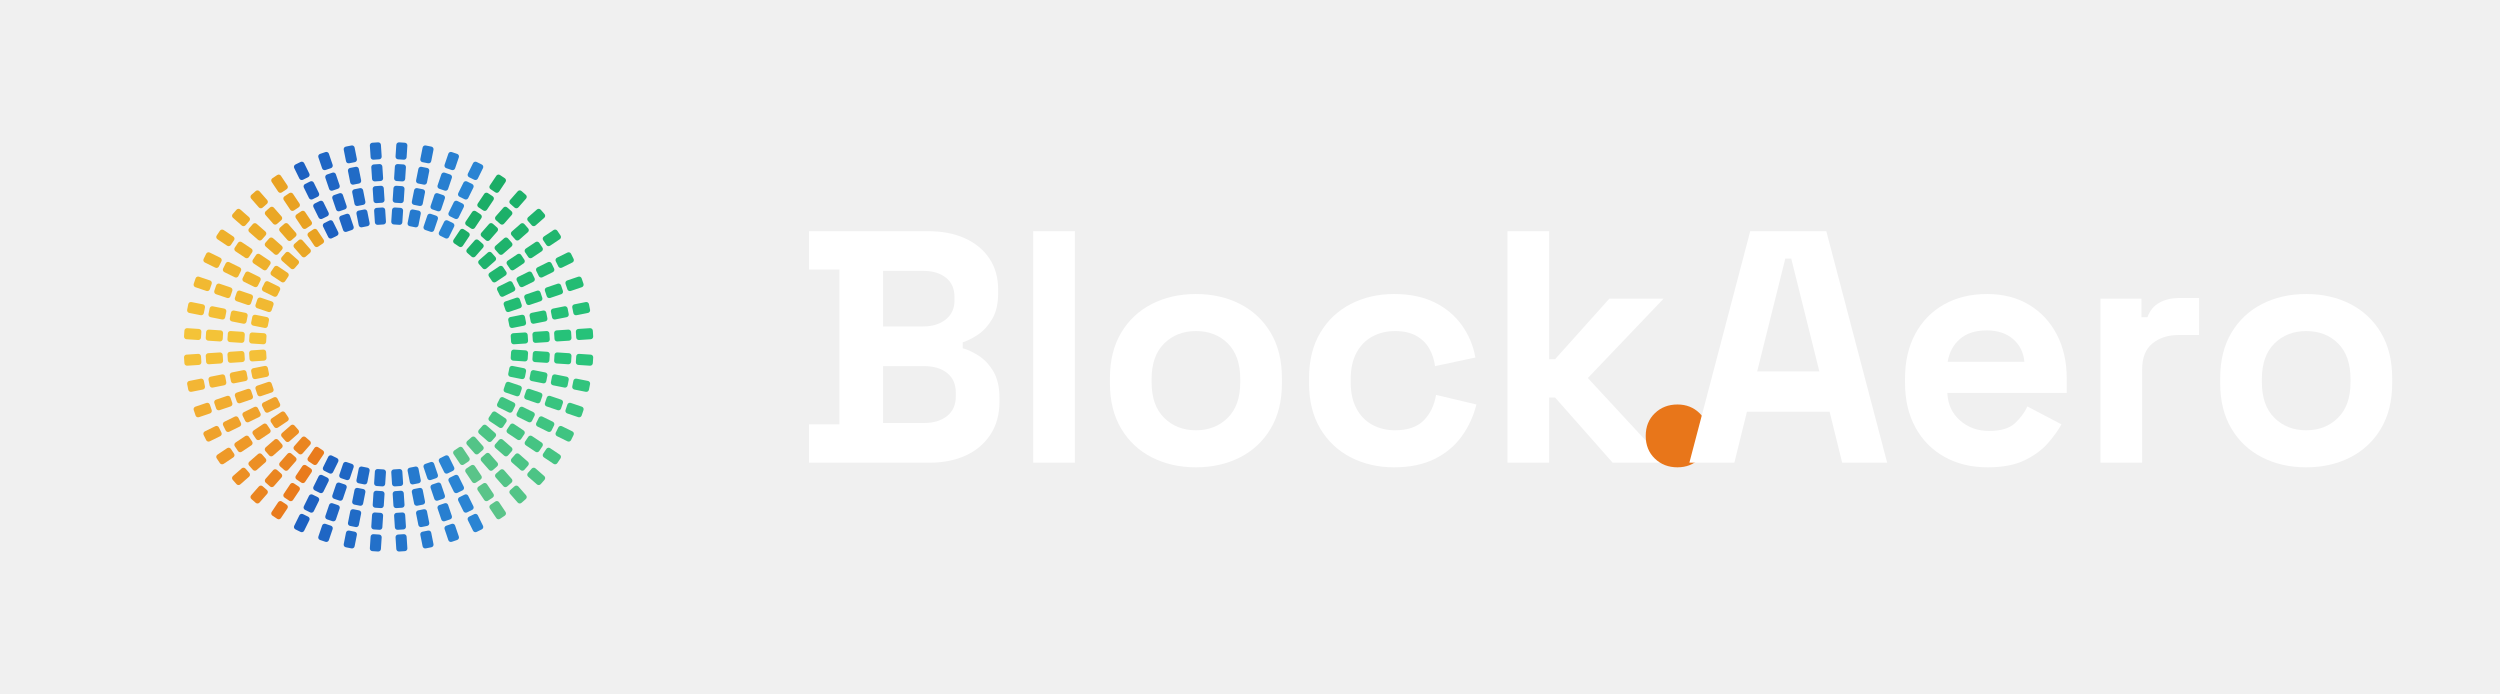
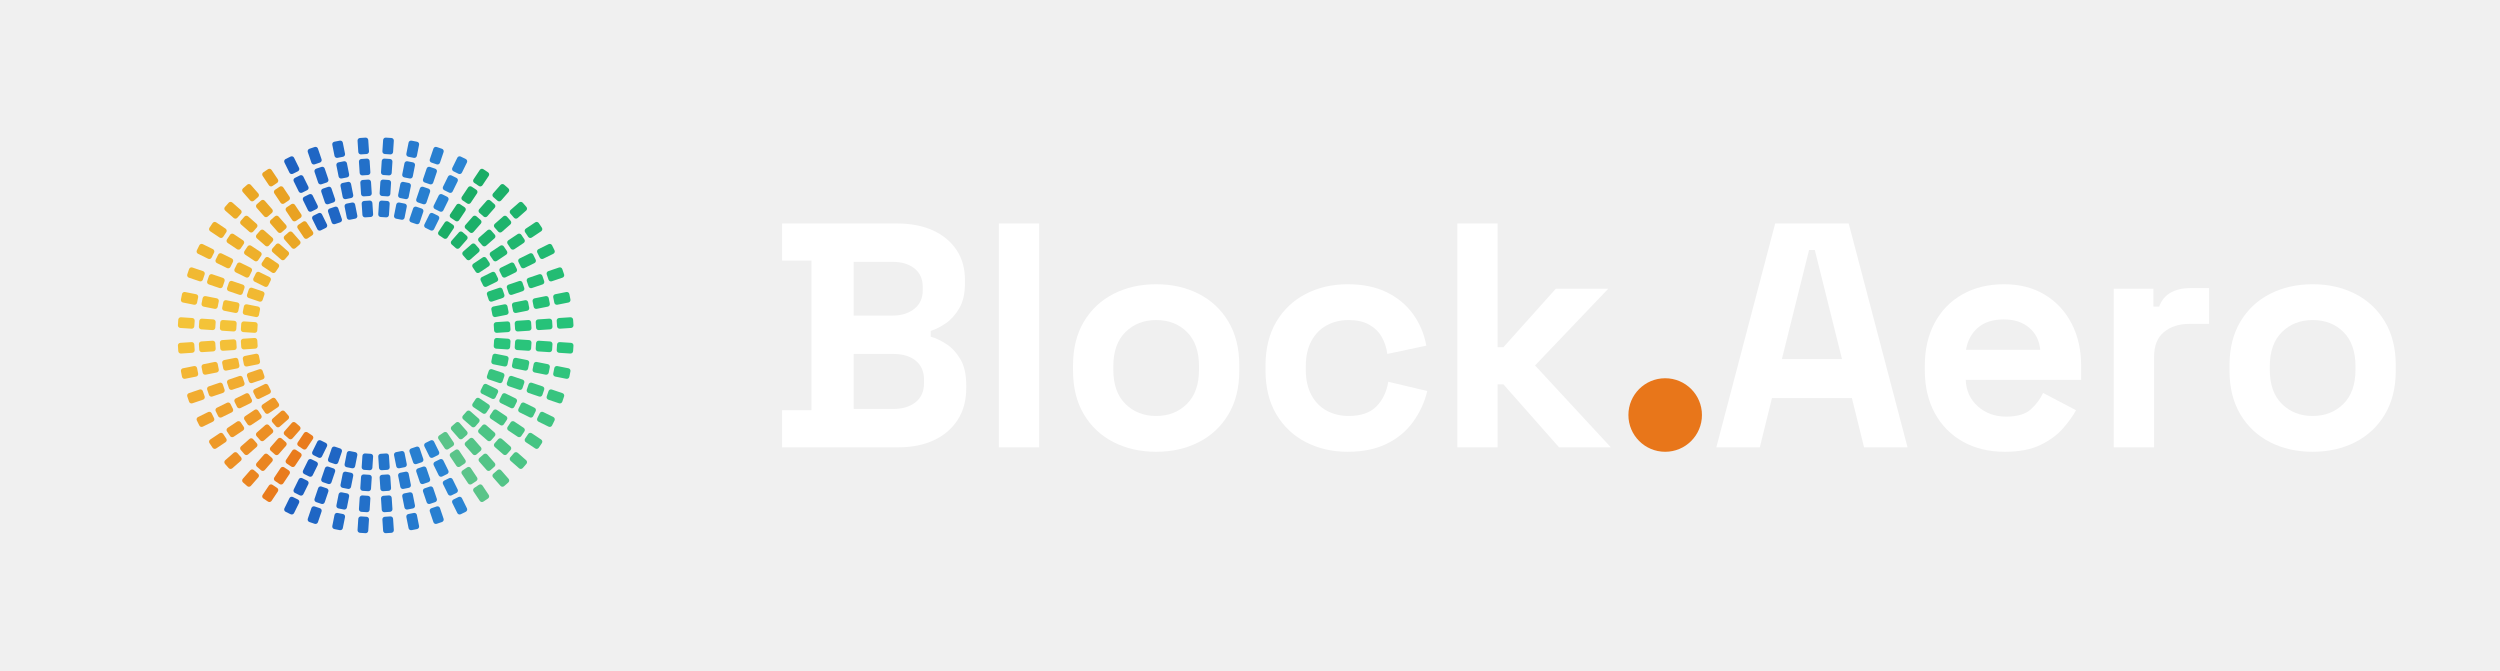
- <svg xmlns="http://www.w3.org/2000/svg" viewBox="0.0 -1399.0 7559.0 2098.0">
+ <svg xmlns="http://www.w3.org/2000/svg" viewBox="0.0 -1399.0 7819.0 2098.0">
  <g transform="translate(280.0,-1245.0) scale(4.475)">
    <rect x="-3.75" y="-5.75" width="7.50" height="11.50" rx="1.8" ry="1.8" fill="rgb(233,123,28)" transform="translate(150.80,273.63) rotate(213.75)" />
    <rect x="-3.75" y="-5.75" width="7.50" height="11.50" rx="1.8" ry="1.8" fill="rgb(234,133,32)" transform="translate(141.61,266.58) rotate(221.25)" />
    <rect x="-3.75" y="-5.75" width="7.50" height="11.50" rx="1.8" ry="1.8" fill="rgb(236,143,36)" transform="translate(133.42,258.39) rotate(228.75)" />
    <rect x="-3.75" y="-5.75" width="7.50" height="11.50" rx="1.8" ry="1.8" fill="rgb(238,153,40)" transform="translate(126.37,249.20) rotate(236.25)" />
    <rect x="-3.75" y="-5.75" width="7.50" height="11.50" rx="1.8" ry="1.8" fill="rgb(239,162,44)" transform="translate(120.58,239.16) rotate(243.75)" />
    <rect x="-3.75" y="-5.75" width="7.50" height="11.50" rx="1.8" ry="1.8" fill="rgb(241,172,48)" transform="translate(116.15,228.46) rotate(251.25)" />
    <rect x="-3.75" y="-5.75" width="7.50" height="11.50" rx="1.8" ry="1.8" fill="rgb(243,182,52)" transform="translate(113.15,217.28) rotate(258.75)" />
    <rect x="-3.75" y="-5.75" width="7.50" height="11.50" rx="1.8" ry="1.8" fill="rgb(244,192,56)" transform="translate(111.64,205.79) rotate(266.25)" />
    <rect x="-3.75" y="-5.75" width="7.50" height="11.50" rx="1.8" ry="1.8" fill="rgb(233,123,28)" transform="translate(142.64,285.85) rotate(213.75)" />
    <rect x="-3.75" y="-5.75" width="7.50" height="11.50" rx="1.8" ry="1.8" fill="rgb(234,133,32)" transform="translate(131.92,277.63) rotate(221.25)" />
    <rect x="-3.75" y="-5.75" width="7.50" height="11.50" rx="1.8" ry="1.8" fill="rgb(236,143,36)" transform="translate(122.37,268.08) rotate(228.75)" />
    <rect x="-3.75" y="-5.75" width="7.50" height="11.50" rx="1.8" ry="1.8" fill="rgb(238,153,40)" transform="translate(114.15,257.36) rotate(236.25)" />
    <rect x="-3.75" y="-5.75" width="7.50" height="11.50" rx="1.8" ry="1.8" fill="rgb(239,162,44)" transform="translate(107.40,245.67) rotate(243.75)" />
    <rect x="-3.75" y="-5.75" width="7.50" height="11.50" rx="1.8" ry="1.8" fill="rgb(241,172,48)" transform="translate(102.23,233.19) rotate(251.25)" />
    <rect x="-3.75" y="-5.75" width="7.50" height="11.50" rx="1.8" ry="1.8" fill="rgb(243,182,52)" transform="translate(98.73,220.14) rotate(258.75)" />
    <rect x="-3.75" y="-5.75" width="7.50" height="11.50" rx="1.8" ry="1.8" fill="rgb(244,192,56)" transform="translate(96.97,206.75) rotate(266.25)" />
    <rect x="-3.75" y="-5.75" width="7.50" height="11.50" rx="1.8" ry="1.8" fill="rgb(233,123,28)" transform="translate(134.47,298.07) rotate(213.75)" />
    <rect x="-3.75" y="-5.75" width="7.50" height="11.50" rx="1.8" ry="1.8" fill="rgb(234,133,32)" transform="translate(122.23,288.68) rotate(221.25)" />
    <rect x="-3.75" y="-5.75" width="7.50" height="11.50" rx="1.8" ry="1.8" fill="rgb(236,143,36)" transform="translate(111.32,277.77) rotate(228.75)" />
    <rect x="-3.75" y="-5.75" width="7.50" height="11.50" rx="1.8" ry="1.8" fill="rgb(238,153,40)" transform="translate(101.93,265.53) rotate(236.25)" />
    <rect x="-3.75" y="-5.75" width="7.50" height="11.50" rx="1.8" ry="1.8" fill="rgb(239,162,44)" transform="translate(94.21,252.17) rotate(243.75)" />
    <rect x="-3.75" y="-5.75" width="7.50" height="11.50" rx="1.8" ry="1.8" fill="rgb(241,172,48)" transform="translate(88.31,237.91) rotate(251.25)" />
    <rect x="-3.75" y="-5.75" width="7.50" height="11.50" rx="1.8" ry="1.8" fill="rgb(243,182,52)" transform="translate(84.32,223.01) rotate(258.75)" />
    <rect x="-3.75" y="-5.75" width="7.50" height="11.50" rx="1.8" ry="1.8" fill="rgb(244,192,56)" transform="translate(82.30,207.71) rotate(266.25)" />
    <rect x="-3.75" y="-5.75" width="7.50" height="11.50" rx="1.8" ry="1.8" fill="rgb(233,123,28)" transform="translate(126.30,310.29) rotate(213.75)" />
    <rect x="-3.75" y="-5.75" width="7.50" height="11.50" rx="1.8" ry="1.8" fill="rgb(234,133,32)" transform="translate(112.54,299.73) rotate(221.25)" />
    <rect x="-3.75" y="-5.75" width="7.50" height="11.50" rx="1.8" ry="1.8" fill="rgb(236,143,36)" transform="translate(100.27,287.46) rotate(228.75)" />
    <rect x="-3.75" y="-5.75" width="7.50" height="11.50" rx="1.8" ry="1.8" fill="rgb(238,153,40)" transform="translate(89.71,273.70) rotate(236.25)" />
    <rect x="-3.75" y="-5.75" width="7.50" height="11.50" rx="1.8" ry="1.8" fill="rgb(239,162,44)" transform="translate(81.03,258.67) rotate(243.75)" />
    <rect x="-3.75" y="-5.75" width="7.50" height="11.50" rx="1.8" ry="1.8" fill="rgb(241,172,48)" transform="translate(74.39,242.64) rotate(251.25)" />
    <rect x="-3.75" y="-5.75" width="7.50" height="11.50" rx="1.8" ry="1.8" fill="rgb(243,182,52)" transform="translate(69.90,225.88) rotate(258.75)" />
    <rect x="-3.75" y="-5.75" width="7.50" height="11.50" rx="1.8" ry="1.8" fill="rgb(244,192,56)" transform="translate(67.63,208.68) rotate(266.25)" />
    <rect x="-3.75" y="-5.75" width="7.50" height="11.50" rx="1.8" ry="1.8" fill="rgb(244,195,56)" transform="translate(111.64,194.21) rotate(273.75)" />
    <rect x="-3.75" y="-5.75" width="7.50" height="11.50" rx="1.8" ry="1.8" fill="rgb(243,190,53)" transform="translate(113.15,182.72) rotate(281.25)" />
    <rect x="-3.75" y="-5.75" width="7.50" height="11.50" rx="1.8" ry="1.8" fill="rgb(241,185,50)" transform="translate(116.15,171.54) rotate(288.75)" />
    <rect x="-3.75" y="-5.75" width="7.50" height="11.50" rx="1.8" ry="1.8" fill="rgb(239,181,47)" transform="translate(120.58,160.84) rotate(296.25)" />
    <rect x="-3.75" y="-5.75" width="7.50" height="11.50" rx="1.8" ry="1.8" fill="rgb(238,176,43)" transform="translate(126.37,150.80) rotate(303.75)" />
    <rect x="-3.75" y="-5.75" width="7.50" height="11.50" rx="1.8" ry="1.8" fill="rgb(236,172,40)" transform="translate(133.42,141.61) rotate(311.25)" />
    <rect x="-3.75" y="-5.75" width="7.50" height="11.50" rx="1.8" ry="1.8" fill="rgb(234,167,37)" transform="translate(141.61,133.42) rotate(318.75)" />
    <rect x="-3.75" y="-5.75" width="7.50" height="11.50" rx="1.8" ry="1.8" fill="rgb(233,162,34)" transform="translate(150.80,126.37) rotate(326.25)" />
    <rect x="-3.75" y="-5.75" width="7.50" height="11.50" rx="1.8" ry="1.8" fill="rgb(244,195,56)" transform="translate(96.97,193.25) rotate(273.75)" />
    <rect x="-3.75" y="-5.75" width="7.50" height="11.50" rx="1.8" ry="1.8" fill="rgb(243,190,53)" transform="translate(98.73,179.86) rotate(281.25)" />
    <rect x="-3.75" y="-5.75" width="7.50" height="11.50" rx="1.8" ry="1.8" fill="rgb(241,185,50)" transform="translate(102.23,166.81) rotate(288.75)" />
    <rect x="-3.75" y="-5.75" width="7.50" height="11.50" rx="1.8" ry="1.8" fill="rgb(239,181,47)" transform="translate(107.40,154.33) rotate(296.25)" />
    <rect x="-3.75" y="-5.75" width="7.50" height="11.50" rx="1.8" ry="1.8" fill="rgb(238,176,43)" transform="translate(114.15,142.64) rotate(303.75)" />
    <rect x="-3.75" y="-5.75" width="7.50" height="11.50" rx="1.8" ry="1.8" fill="rgb(236,172,40)" transform="translate(122.37,131.92) rotate(311.25)" />
    <rect x="-3.75" y="-5.75" width="7.50" height="11.50" rx="1.8" ry="1.8" fill="rgb(234,167,37)" transform="translate(131.92,122.37) rotate(318.75)" />
    <rect x="-3.75" y="-5.75" width="7.50" height="11.50" rx="1.8" ry="1.8" fill="rgb(233,162,34)" transform="translate(142.64,114.15) rotate(326.25)" />
    <rect x="-3.75" y="-5.75" width="7.50" height="11.50" rx="1.8" ry="1.8" fill="rgb(244,195,56)" transform="translate(82.30,192.29) rotate(273.75)" />
    <rect x="-3.75" y="-5.75" width="7.50" height="11.50" rx="1.8" ry="1.8" fill="rgb(243,190,53)" transform="translate(84.32,176.99) rotate(281.25)" />
    <rect x="-3.75" y="-5.75" width="7.50" height="11.50" rx="1.8" ry="1.8" fill="rgb(241,185,50)" transform="translate(88.31,162.09) rotate(288.75)" />
    <rect x="-3.75" y="-5.75" width="7.50" height="11.50" rx="1.8" ry="1.8" fill="rgb(239,181,47)" transform="translate(94.21,147.83) rotate(296.25)" />
    <rect x="-3.75" y="-5.75" width="7.50" height="11.50" rx="1.8" ry="1.8" fill="rgb(238,176,43)" transform="translate(101.93,134.47) rotate(303.75)" />
    <rect x="-3.75" y="-5.75" width="7.50" height="11.50" rx="1.8" ry="1.8" fill="rgb(236,172,40)" transform="translate(111.32,122.23) rotate(311.25)" />
    <rect x="-3.75" y="-5.75" width="7.50" height="11.50" rx="1.8" ry="1.8" fill="rgb(234,167,37)" transform="translate(122.23,111.32) rotate(318.75)" />
    <rect x="-3.75" y="-5.75" width="7.50" height="11.50" rx="1.8" ry="1.8" fill="rgb(233,162,34)" transform="translate(134.47,101.93) rotate(326.25)" />
    <rect x="-3.75" y="-5.75" width="7.50" height="11.50" rx="1.8" ry="1.8" fill="rgb(244,195,56)" transform="translate(67.63,191.32) rotate(273.75)" />
    <rect x="-3.75" y="-5.75" width="7.50" height="11.50" rx="1.8" ry="1.8" fill="rgb(243,190,53)" transform="translate(69.90,174.12) rotate(281.25)" />
    <rect x="-3.75" y="-5.75" width="7.50" height="11.50" rx="1.8" ry="1.8" fill="rgb(241,185,50)" transform="translate(74.39,157.36) rotate(288.75)" />
    <rect x="-3.75" y="-5.75" width="7.50" height="11.50" rx="1.8" ry="1.8" fill="rgb(239,181,47)" transform="translate(81.03,141.33) rotate(296.25)" />
    <rect x="-3.75" y="-5.75" width="7.50" height="11.50" rx="1.8" ry="1.8" fill="rgb(238,176,43)" transform="translate(89.71,126.30) rotate(303.75)" />
    <rect x="-3.75" y="-5.75" width="7.50" height="11.50" rx="1.8" ry="1.8" fill="rgb(236,172,40)" transform="translate(100.27,112.54) rotate(311.25)" />
    <rect x="-3.75" y="-5.75" width="7.50" height="11.50" rx="1.8" ry="1.8" fill="rgb(234,167,37)" transform="translate(112.54,100.27) rotate(318.75)" />
    <rect x="-3.75" y="-5.75" width="7.50" height="11.50" rx="1.8" ry="1.8" fill="rgb(233,162,34)" transform="translate(126.30,89.71) rotate(326.25)" />
    <rect x="-3.75" y="-5.75" width="7.50" height="11.50" rx="1.8" ry="1.8" fill="rgb(29,97,193)" transform="translate(160.84,120.58) rotate(333.75)" />
    <rect x="-3.75" y="-5.75" width="7.50" height="11.50" rx="1.8" ry="1.8" fill="rgb(31,102,196)" transform="translate(171.54,116.15) rotate(341.25)" />
    <rect x="-3.75" y="-5.75" width="7.50" height="11.50" rx="1.8" ry="1.8" fill="rgb(33,107,198)" transform="translate(182.72,113.15) rotate(348.75)" />
    <rect x="-3.75" y="-5.75" width="7.50" height="11.50" rx="1.8" ry="1.8" fill="rgb(35,112,201)" transform="translate(194.21,111.64) rotate(356.25)" />
    <rect x="-3.75" y="-5.75" width="7.50" height="11.50" rx="1.8" ry="1.8" fill="rgb(36,117,203)" transform="translate(205.79,111.64) rotate(363.75)" />
    <rect x="-3.75" y="-5.75" width="7.50" height="11.50" rx="1.8" ry="1.8" fill="rgb(38,122,206)" transform="translate(217.28,113.15) rotate(371.25)" />
    <rect x="-3.75" y="-5.75" width="7.50" height="11.50" rx="1.8" ry="1.8" fill="rgb(40,127,208)" transform="translate(228.46,116.15) rotate(378.75)" />
    <rect x="-3.75" y="-5.75" width="7.50" height="11.50" rx="1.8" ry="1.8" fill="rgb(42,132,211)" transform="translate(239.16,120.58) rotate(386.25)" />
    <rect x="-3.75" y="-5.75" width="7.50" height="11.50" rx="1.8" ry="1.8" fill="rgb(29,97,193)" transform="translate(154.33,107.40) rotate(333.75)" />
    <rect x="-3.75" y="-5.75" width="7.50" height="11.50" rx="1.8" ry="1.8" fill="rgb(31,102,196)" transform="translate(166.81,102.23) rotate(341.25)" />
    <rect x="-3.75" y="-5.75" width="7.50" height="11.50" rx="1.8" ry="1.8" fill="rgb(33,107,198)" transform="translate(179.86,98.73) rotate(348.75)" />
    <rect x="-3.75" y="-5.75" width="7.50" height="11.50" rx="1.8" ry="1.8" fill="rgb(35,112,201)" transform="translate(193.25,96.97) rotate(356.25)" />
    <rect x="-3.75" y="-5.75" width="7.50" height="11.50" rx="1.8" ry="1.8" fill="rgb(36,117,203)" transform="translate(206.75,96.97) rotate(363.75)" />
    <rect x="-3.75" y="-5.75" width="7.50" height="11.50" rx="1.8" ry="1.8" fill="rgb(38,122,206)" transform="translate(220.14,98.73) rotate(371.25)" />
    <rect x="-3.75" y="-5.75" width="7.50" height="11.50" rx="1.8" ry="1.8" fill="rgb(40,127,208)" transform="translate(233.19,102.23) rotate(378.75)" />
    <rect x="-3.75" y="-5.75" width="7.50" height="11.50" rx="1.8" ry="1.8" fill="rgb(42,132,211)" transform="translate(245.67,107.40) rotate(386.25)" />
    <rect x="-3.75" y="-5.75" width="7.50" height="11.50" rx="1.8" ry="1.8" fill="rgb(29,97,193)" transform="translate(147.83,94.21) rotate(333.75)" />
    <rect x="-3.75" y="-5.75" width="7.50" height="11.50" rx="1.8" ry="1.8" fill="rgb(31,102,196)" transform="translate(162.09,88.31) rotate(341.25)" />
    <rect x="-3.75" y="-5.75" width="7.50" height="11.50" rx="1.8" ry="1.8" fill="rgb(33,107,198)" transform="translate(176.99,84.32) rotate(348.75)" />
    <rect x="-3.75" y="-5.75" width="7.50" height="11.50" rx="1.8" ry="1.8" fill="rgb(35,112,201)" transform="translate(192.29,82.30) rotate(356.25)" />
    <rect x="-3.75" y="-5.75" width="7.50" height="11.50" rx="1.8" ry="1.8" fill="rgb(36,117,203)" transform="translate(207.71,82.30) rotate(363.75)" />
    <rect x="-3.75" y="-5.75" width="7.50" height="11.50" rx="1.8" ry="1.8" fill="rgb(38,122,206)" transform="translate(223.01,84.32) rotate(371.25)" />
    <rect x="-3.75" y="-5.75" width="7.50" height="11.50" rx="1.8" ry="1.8" fill="rgb(40,127,208)" transform="translate(237.91,88.31) rotate(378.75)" />
    <rect x="-3.75" y="-5.75" width="7.50" height="11.50" rx="1.8" ry="1.8" fill="rgb(42,132,211)" transform="translate(252.17,94.21) rotate(386.25)" />
    <rect x="-3.75" y="-5.75" width="7.50" height="11.50" rx="1.8" ry="1.8" fill="rgb(29,97,193)" transform="translate(141.33,81.03) rotate(333.75)" />
    <rect x="-3.75" y="-5.75" width="7.50" height="11.50" rx="1.8" ry="1.8" fill="rgb(31,102,196)" transform="translate(157.36,74.39) rotate(341.25)" />
    <rect x="-3.75" y="-5.75" width="7.50" height="11.50" rx="1.8" ry="1.8" fill="rgb(33,107,198)" transform="translate(174.12,69.90) rotate(348.75)" />
    <rect x="-3.75" y="-5.75" width="7.50" height="11.50" rx="1.8" ry="1.8" fill="rgb(35,112,201)" transform="translate(191.32,67.63) rotate(356.25)" />
    <rect x="-3.75" y="-5.75" width="7.50" height="11.50" rx="1.8" ry="1.8" fill="rgb(36,117,203)" transform="translate(208.68,67.63) rotate(363.75)" />
    <rect x="-3.75" y="-5.75" width="7.50" height="11.50" rx="1.8" ry="1.8" fill="rgb(38,122,206)" transform="translate(225.88,69.90) rotate(371.25)" />
    <rect x="-3.75" y="-5.75" width="7.50" height="11.50" rx="1.8" ry="1.8" fill="rgb(40,127,208)" transform="translate(242.64,74.39) rotate(378.75)" />
    <rect x="-3.75" y="-5.75" width="7.50" height="11.50" rx="1.8" ry="1.8" fill="rgb(42,132,211)" transform="translate(258.67,81.03) rotate(386.25)" />
    <rect x="-3.75" y="-5.75" width="7.50" height="11.50" rx="1.8" ry="1.8" fill="rgb(27,173,102)" transform="translate(249.20,126.37) rotate(33.75)" />
    <rect x="-3.75" y="-5.75" width="7.50" height="11.50" rx="1.8" ry="1.8" fill="rgb(28,176,105)" transform="translate(258.39,133.42) rotate(41.25)" />
    <rect x="-3.75" y="-5.75" width="7.50" height="11.50" rx="1.8" ry="1.8" fill="rgb(30,179,108)" transform="translate(266.58,141.61) rotate(48.75)" />
    <rect x="-3.75" y="-5.75" width="7.50" height="11.50" rx="1.8" ry="1.8" fill="rgb(32,182,110)" transform="translate(273.63,150.80) rotate(56.25)" />
    <rect x="-3.75" y="-5.75" width="7.50" height="11.50" rx="1.8" ry="1.8" fill="rgb(33,185,113)" transform="translate(279.42,160.84) rotate(63.75)" />
    <rect x="-3.75" y="-5.75" width="7.50" height="11.50" rx="1.8" ry="1.8" fill="rgb(35,188,115)" transform="translate(283.85,171.54) rotate(71.25)" />
    <rect x="-3.75" y="-5.75" width="7.50" height="11.50" rx="1.8" ry="1.8" fill="rgb(37,191,118)" transform="translate(286.85,182.72) rotate(78.75)" />
    <rect x="-3.75" y="-5.75" width="7.50" height="11.50" rx="1.8" ry="1.8" fill="rgb(38,194,121)" transform="translate(288.36,194.21) rotate(86.25)" />
    <rect x="-3.75" y="-5.75" width="7.50" height="11.50" rx="1.8" ry="1.8" fill="rgb(27,173,102)" transform="translate(257.36,114.15) rotate(33.75)" />
    <rect x="-3.75" y="-5.75" width="7.50" height="11.50" rx="1.8" ry="1.8" fill="rgb(28,176,105)" transform="translate(268.08,122.37) rotate(41.25)" />
    <rect x="-3.75" y="-5.75" width="7.50" height="11.50" rx="1.8" ry="1.8" fill="rgb(30,179,108)" transform="translate(277.63,131.92) rotate(48.75)" />
    <rect x="-3.75" y="-5.75" width="7.50" height="11.50" rx="1.8" ry="1.8" fill="rgb(32,182,110)" transform="translate(285.85,142.64) rotate(56.25)" />
    <rect x="-3.75" y="-5.75" width="7.50" height="11.50" rx="1.8" ry="1.8" fill="rgb(33,185,113)" transform="translate(292.60,154.33) rotate(63.75)" />
    <rect x="-3.75" y="-5.75" width="7.50" height="11.50" rx="1.8" ry="1.8" fill="rgb(35,188,115)" transform="translate(297.77,166.81) rotate(71.25)" />
    <rect x="-3.75" y="-5.75" width="7.50" height="11.50" rx="1.8" ry="1.8" fill="rgb(37,191,118)" transform="translate(301.27,179.86) rotate(78.75)" />
    <rect x="-3.75" y="-5.75" width="7.50" height="11.50" rx="1.8" ry="1.8" fill="rgb(38,194,121)" transform="translate(303.03,193.25) rotate(86.25)" />
    <rect x="-3.75" y="-5.75" width="7.50" height="11.50" rx="1.8" ry="1.8" fill="rgb(27,173,102)" transform="translate(265.53,101.93) rotate(33.75)" />
    <rect x="-3.75" y="-5.75" width="7.50" height="11.50" rx="1.8" ry="1.8" fill="rgb(28,176,105)" transform="translate(277.77,111.32) rotate(41.25)" />
    <rect x="-3.75" y="-5.75" width="7.50" height="11.50" rx="1.8" ry="1.8" fill="rgb(30,179,108)" transform="translate(288.68,122.23) rotate(48.75)" />
    <rect x="-3.75" y="-5.75" width="7.50" height="11.50" rx="1.8" ry="1.8" fill="rgb(32,182,110)" transform="translate(298.07,134.47) rotate(56.25)" />
    <rect x="-3.75" y="-5.75" width="7.50" height="11.50" rx="1.8" ry="1.8" fill="rgb(33,185,113)" transform="translate(305.79,147.83) rotate(63.75)" />
    <rect x="-3.75" y="-5.75" width="7.50" height="11.50" rx="1.8" ry="1.8" fill="rgb(35,188,115)" transform="translate(311.69,162.09) rotate(71.25)" />
    <rect x="-3.75" y="-5.75" width="7.50" height="11.50" rx="1.8" ry="1.8" fill="rgb(37,191,118)" transform="translate(315.68,176.99) rotate(78.75)" />
    <rect x="-3.75" y="-5.75" width="7.50" height="11.50" rx="1.8" ry="1.8" fill="rgb(38,194,121)" transform="translate(317.70,192.29) rotate(86.25)" />
    <rect x="-3.75" y="-5.75" width="7.50" height="11.50" rx="1.8" ry="1.8" fill="rgb(27,173,102)" transform="translate(273.70,89.71) rotate(33.75)" />
    <rect x="-3.75" y="-5.75" width="7.50" height="11.50" rx="1.8" ry="1.8" fill="rgb(28,176,105)" transform="translate(287.46,100.27) rotate(41.25)" />
    <rect x="-3.75" y="-5.75" width="7.50" height="11.50" rx="1.8" ry="1.8" fill="rgb(30,179,108)" transform="translate(299.73,112.54) rotate(48.75)" />
    <rect x="-3.75" y="-5.75" width="7.50" height="11.50" rx="1.8" ry="1.8" fill="rgb(32,182,110)" transform="translate(310.29,126.30) rotate(56.25)" />
    <rect x="-3.75" y="-5.75" width="7.50" height="11.50" rx="1.8" ry="1.8" fill="rgb(33,185,113)" transform="translate(318.97,141.33) rotate(63.75)" />
    <rect x="-3.75" y="-5.75" width="7.50" height="11.50" rx="1.8" ry="1.8" fill="rgb(35,188,115)" transform="translate(325.61,157.36) rotate(71.25)" />
    <rect x="-3.75" y="-5.75" width="7.50" height="11.50" rx="1.8" ry="1.8" fill="rgb(37,191,118)" transform="translate(330.10,174.12) rotate(78.75)" />
    <rect x="-3.75" y="-5.75" width="7.50" height="11.50" rx="1.8" ry="1.8" fill="rgb(38,194,121)" transform="translate(332.37,191.32) rotate(86.25)" />
    <rect x="-3.75" y="-5.75" width="7.50" height="11.50" rx="1.8" ry="1.8" fill="rgb(42,196,123)" transform="translate(288.36,205.79) rotate(93.75)" />
    <rect x="-3.75" y="-5.75" width="7.50" height="11.50" rx="1.8" ry="1.8" fill="rgb(49,196,125)" transform="translate(286.85,217.28) rotate(101.25)" />
    <rect x="-3.75" y="-5.75" width="7.50" height="11.50" rx="1.8" ry="1.8" fill="rgb(56,196,127)" transform="translate(283.85,228.46) rotate(108.75)" />
    <rect x="-3.75" y="-5.75" width="7.50" height="11.50" rx="1.8" ry="1.8" fill="rgb(63,196,129)" transform="translate(279.42,239.16) rotate(116.25)" />
    <rect x="-3.75" y="-5.75" width="7.50" height="11.50" rx="1.8" ry="1.8" fill="rgb(69,196,131)" transform="translate(273.63,249.20) rotate(123.75)" />
    <rect x="-3.75" y="-5.75" width="7.50" height="11.50" rx="1.8" ry="1.8" fill="rgb(76,196,133)" transform="translate(266.58,258.39) rotate(131.25)" />
    <rect x="-3.75" y="-5.75" width="7.50" height="11.50" rx="1.8" ry="1.8" fill="rgb(83,196,135)" transform="translate(258.39,266.58) rotate(138.75)" />
    <rect x="-3.75" y="-5.75" width="7.50" height="11.50" rx="1.8" ry="1.8" fill="rgb(90,196,137)" transform="translate(249.20,273.63) rotate(146.25)" />
    <rect x="-3.75" y="-5.75" width="7.50" height="11.50" rx="1.8" ry="1.8" fill="rgb(42,196,123)" transform="translate(303.03,206.75) rotate(93.75)" />
    <rect x="-3.75" y="-5.75" width="7.50" height="11.50" rx="1.8" ry="1.8" fill="rgb(49,196,125)" transform="translate(301.27,220.14) rotate(101.25)" />
    <rect x="-3.75" y="-5.75" width="7.50" height="11.50" rx="1.8" ry="1.8" fill="rgb(56,196,127)" transform="translate(297.77,233.19) rotate(108.75)" />
    <rect x="-3.75" y="-5.75" width="7.50" height="11.50" rx="1.8" ry="1.8" fill="rgb(63,196,129)" transform="translate(292.60,245.67) rotate(116.25)" />
    <rect x="-3.75" y="-5.75" width="7.50" height="11.50" rx="1.8" ry="1.8" fill="rgb(69,196,131)" transform="translate(285.85,257.36) rotate(123.75)" />
    <rect x="-3.75" y="-5.75" width="7.50" height="11.50" rx="1.8" ry="1.8" fill="rgb(76,196,133)" transform="translate(277.63,268.08) rotate(131.25)" />
    <rect x="-3.75" y="-5.75" width="7.50" height="11.50" rx="1.8" ry="1.8" fill="rgb(83,196,135)" transform="translate(268.08,277.63) rotate(138.75)" />
    <rect x="-3.75" y="-5.75" width="7.50" height="11.50" rx="1.8" ry="1.8" fill="rgb(90,196,137)" transform="translate(257.36,285.85) rotate(146.25)" />
    <rect x="-3.75" y="-5.75" width="7.50" height="11.50" rx="1.8" ry="1.8" fill="rgb(42,196,123)" transform="translate(317.70,207.71) rotate(93.75)" />
    <rect x="-3.75" y="-5.75" width="7.50" height="11.50" rx="1.8" ry="1.8" fill="rgb(49,196,125)" transform="translate(315.68,223.01) rotate(101.25)" />
    <rect x="-3.75" y="-5.75" width="7.50" height="11.50" rx="1.8" ry="1.8" fill="rgb(56,196,127)" transform="translate(311.69,237.91) rotate(108.75)" />
    <rect x="-3.75" y="-5.75" width="7.50" height="11.50" rx="1.8" ry="1.8" fill="rgb(63,196,129)" transform="translate(305.79,252.17) rotate(116.25)" />
    <rect x="-3.75" y="-5.75" width="7.50" height="11.50" rx="1.8" ry="1.8" fill="rgb(69,196,131)" transform="translate(298.07,265.53) rotate(123.75)" />
    <rect x="-3.75" y="-5.75" width="7.50" height="11.50" rx="1.8" ry="1.8" fill="rgb(76,196,133)" transform="translate(288.68,277.77) rotate(131.25)" />
    <rect x="-3.75" y="-5.75" width="7.50" height="11.50" rx="1.8" ry="1.8" fill="rgb(83,196,135)" transform="translate(277.77,288.68) rotate(138.75)" />
    <rect x="-3.75" y="-5.75" width="7.50" height="11.50" rx="1.8" ry="1.8" fill="rgb(90,196,137)" transform="translate(265.53,298.07) rotate(146.25)" />
    <rect x="-3.75" y="-5.75" width="7.50" height="11.50" rx="1.8" ry="1.8" fill="rgb(42,196,123)" transform="translate(332.37,208.68) rotate(93.75)" />
    <rect x="-3.75" y="-5.75" width="7.50" height="11.50" rx="1.8" ry="1.8" fill="rgb(49,196,125)" transform="translate(330.10,225.88) rotate(101.25)" />
    <rect x="-3.75" y="-5.75" width="7.50" height="11.50" rx="1.8" ry="1.8" fill="rgb(56,196,127)" transform="translate(325.61,242.64) rotate(108.75)" />
    <rect x="-3.75" y="-5.75" width="7.50" height="11.50" rx="1.8" ry="1.8" fill="rgb(63,196,129)" transform="translate(318.97,258.67) rotate(116.25)" />
    <rect x="-3.75" y="-5.75" width="7.50" height="11.50" rx="1.8" ry="1.8" fill="rgb(69,196,131)" transform="translate(310.29,273.70) rotate(123.75)" />
    <rect x="-3.75" y="-5.75" width="7.50" height="11.50" rx="1.8" ry="1.8" fill="rgb(76,196,133)" transform="translate(299.73,287.46) rotate(131.25)" />
    <rect x="-3.75" y="-5.75" width="7.50" height="11.50" rx="1.8" ry="1.8" fill="rgb(83,196,135)" transform="translate(287.46,299.73) rotate(138.75)" />
    <rect x="-3.75" y="-5.75" width="7.50" height="11.50" rx="1.8" ry="1.8" fill="rgb(90,196,137)" transform="translate(273.70,310.29) rotate(146.25)" />
    <rect x="-3.75" y="-5.75" width="7.50" height="11.50" rx="1.8" ry="1.8" fill="rgb(42,132,211)" transform="translate(239.16,279.42) rotate(153.75)" />
    <rect x="-3.75" y="-5.75" width="7.50" height="11.50" rx="1.8" ry="1.8" fill="rgb(40,127,208)" transform="translate(228.46,283.85) rotate(161.25)" />
    <rect x="-3.75" y="-5.75" width="7.50" height="11.50" rx="1.8" ry="1.8" fill="rgb(38,122,206)" transform="translate(217.28,286.85) rotate(168.75)" />
    <rect x="-3.75" y="-5.75" width="7.50" height="11.50" rx="1.8" ry="1.8" fill="rgb(36,117,203)" transform="translate(205.79,288.36) rotate(176.25)" />
    <rect x="-3.75" y="-5.75" width="7.50" height="11.50" rx="1.8" ry="1.8" fill="rgb(35,112,201)" transform="translate(194.21,288.36) rotate(183.75)" />
    <rect x="-3.75" y="-5.75" width="7.50" height="11.50" rx="1.8" ry="1.8" fill="rgb(33,107,198)" transform="translate(182.72,286.85) rotate(191.25)" />
    <rect x="-3.75" y="-5.75" width="7.50" height="11.50" rx="1.8" ry="1.8" fill="rgb(31,102,196)" transform="translate(171.54,283.85) rotate(198.75)" />
    <rect x="-3.75" y="-5.75" width="7.50" height="11.50" rx="1.8" ry="1.8" fill="rgb(29,97,193)" transform="translate(160.84,279.42) rotate(206.25)" />
    <rect x="-3.75" y="-5.75" width="7.50" height="11.50" rx="1.8" ry="1.8" fill="rgb(42,132,211)" transform="translate(245.67,292.60) rotate(153.75)" />
    <rect x="-3.75" y="-5.75" width="7.50" height="11.50" rx="1.8" ry="1.8" fill="rgb(40,127,208)" transform="translate(233.19,297.77) rotate(161.25)" />
    <rect x="-3.75" y="-5.75" width="7.50" height="11.50" rx="1.8" ry="1.8" fill="rgb(38,122,206)" transform="translate(220.14,301.27) rotate(168.75)" />
    <rect x="-3.75" y="-5.75" width="7.50" height="11.50" rx="1.8" ry="1.8" fill="rgb(36,117,203)" transform="translate(206.75,303.03) rotate(176.25)" />
    <rect x="-3.75" y="-5.75" width="7.50" height="11.50" rx="1.8" ry="1.8" fill="rgb(35,112,201)" transform="translate(193.25,303.03) rotate(183.75)" />
    <rect x="-3.75" y="-5.75" width="7.50" height="11.50" rx="1.8" ry="1.8" fill="rgb(33,107,198)" transform="translate(179.86,301.27) rotate(191.25)" />
    <rect x="-3.75" y="-5.75" width="7.50" height="11.50" rx="1.8" ry="1.8" fill="rgb(31,102,196)" transform="translate(166.81,297.77) rotate(198.75)" />
    <rect x="-3.75" y="-5.75" width="7.50" height="11.50" rx="1.8" ry="1.8" fill="rgb(29,97,193)" transform="translate(154.33,292.60) rotate(206.25)" />
    <rect x="-3.75" y="-5.75" width="7.50" height="11.50" rx="1.8" ry="1.8" fill="rgb(42,132,211)" transform="translate(252.17,305.79) rotate(153.75)" />
    <rect x="-3.75" y="-5.75" width="7.50" height="11.50" rx="1.8" ry="1.8" fill="rgb(40,127,208)" transform="translate(237.91,311.69) rotate(161.25)" />
    <rect x="-3.75" y="-5.75" width="7.50" height="11.50" rx="1.8" ry="1.8" fill="rgb(38,122,206)" transform="translate(223.01,315.68) rotate(168.75)" />
    <rect x="-3.75" y="-5.75" width="7.50" height="11.50" rx="1.8" ry="1.8" fill="rgb(36,117,203)" transform="translate(207.71,317.70) rotate(176.25)" />
    <rect x="-3.75" y="-5.75" width="7.50" height="11.50" rx="1.8" ry="1.8" fill="rgb(35,112,201)" transform="translate(192.29,317.70) rotate(183.75)" />
    <rect x="-3.75" y="-5.75" width="7.50" height="11.50" rx="1.8" ry="1.8" fill="rgb(33,107,198)" transform="translate(176.99,315.68) rotate(191.25)" />
    <rect x="-3.75" y="-5.75" width="7.50" height="11.50" rx="1.8" ry="1.8" fill="rgb(31,102,196)" transform="translate(162.09,311.69) rotate(198.75)" />
    <rect x="-3.75" y="-5.75" width="7.50" height="11.50" rx="1.8" ry="1.8" fill="rgb(29,97,193)" transform="translate(147.83,305.79) rotate(206.25)" />
    <rect x="-3.75" y="-5.75" width="7.50" height="11.50" rx="1.8" ry="1.8" fill="rgb(42,132,211)" transform="translate(258.67,318.97) rotate(153.75)" />
    <rect x="-3.75" y="-5.75" width="7.50" height="11.50" rx="1.8" ry="1.8" fill="rgb(40,127,208)" transform="translate(242.64,325.61) rotate(161.25)" />
    <rect x="-3.75" y="-5.75" width="7.50" height="11.50" rx="1.8" ry="1.8" fill="rgb(38,122,206)" transform="translate(225.88,330.10) rotate(168.75)" />
    <rect x="-3.75" y="-5.75" width="7.50" height="11.50" rx="1.8" ry="1.8" fill="rgb(36,117,203)" transform="translate(208.68,332.37) rotate(176.25)" />
    <rect x="-3.75" y="-5.75" width="7.50" height="11.50" rx="1.8" ry="1.8" fill="rgb(35,112,201)" transform="translate(191.32,332.37) rotate(183.75)" />
    <rect x="-3.75" y="-5.75" width="7.50" height="11.50" rx="1.8" ry="1.8" fill="rgb(33,107,198)" transform="translate(174.12,330.10) rotate(191.25)" />
    <rect x="-3.75" y="-5.75" width="7.50" height="11.50" rx="1.8" ry="1.8" fill="rgb(31,102,196)" transform="translate(157.36,325.61) rotate(198.75)" />
    <rect x="-3.75" y="-5.75" width="7.50" height="11.50" rx="1.8" ry="1.8" fill="rgb(29,97,193)" transform="translate(141.33,318.97) rotate(206.25)" />
  </g>
  <g transform="translate(2400.0,0)">
    <path transform="translate(0.0,0) scale(1,-1)" fill="#FFFFFF" d="M46 0V116H138V584H46V700H406Q470 700 517.5 678.5Q565 657 591.5 617.5Q618 578 618 523V513Q618 465 600.0 434.5Q582 404 557.5 387.5Q533 371 511 364V346Q533 340 559.0 323.5Q585 307 603.5 276.0Q622 245 622 195V185Q622 127 595.0 85.5Q568 44 520.5 22.0Q473 0 410 0ZM270 120H394Q437 120 463.5 141.0Q490 162 490 201V211Q490 250 464.0 271.0Q438 292 394 292H270ZM270 412H392Q433 412 459.5 433.0Q486 454 486 491V501Q486 539 460.0 559.5Q434 580 392 580H270Z" />
    <path transform="translate(654.0,0) scale(1,-1)" fill="#FFFFFF" d="M70 0V700H196V0Z" />
    <path transform="translate(910.0,0) scale(1,-1)" fill="#FFFFFF" d="M306 -14Q232 -14 173.0 16.0Q114 46 80.0 103.0Q46 160 46 240V256Q46 336 80.0 393.0Q114 450 173.0 480.0Q232 510 306 510Q380 510 439.0 480.0Q498 450 532.0 393.0Q566 336 566 256V240Q566 160 532.0 103.0Q498 46 439.0 16.0Q380 -14 306 -14ZM306 98Q364 98 402.0 135.5Q440 173 440 243V253Q440 323 402.5 360.5Q365 398 306 398Q248 398 210.0 360.5Q172 323 172 253V243Q172 173 210.0 135.5Q248 98 306 98Z" />
    <path transform="translate(1512.0,0) scale(1,-1)" fill="#FFFFFF" d="M303 -14Q231 -14 172.5 16.0Q114 46 80.0 103.0Q46 160 46 241V255Q46 336 80.0 393.0Q114 450 172.5 480.0Q231 510 303 510Q374 510 425.0 485.0Q476 460 507.5 416.5Q539 373 549 318L427 292Q423 322 409.0 346.0Q395 370 369.5 384.0Q344 398 306 398Q268 398 237.5 381.5Q207 365 189.5 332.5Q172 300 172 253V243Q172 196 189.5 163.5Q207 131 237.5 114.5Q268 98 306 98Q363 98 392.5 127.5Q422 157 430 205L552 176Q539 123 507.5 79.5Q476 36 425.0 11.0Q374 -14 303 -14Z" />
    <path transform="translate(2088.0,0) scale(1,-1)" fill="#FFFFFF" d="M70 0V700H196V313H214L378 496H542L313 256L550 0H388L214 197H196V0Z" />
-     <path transform="translate(2522.0,0) scale(1,-1)" fill="#E8761A" d="M150 -14Q109 -14 81.5 12.5Q54 39 54 81Q54 123 81.5 149.5Q109 176 150 176Q190 176 217.0 149.5Q244 123 244 81Q244 39 217.0 12.5Q190 -14 150 -14Z" />
-     <path transform="translate(2690.0,0) scale(1,-1)" fill="#FFFFFF" d="M18 0 202 700H432L616 0H480L442 154H192L154 0ZM223 276H411L326 617H308Z" />
-     <path transform="translate(3314.0,0) scale(1,-1)" fill="#FFFFFF" d="M296 -14Q222 -14 165.5 17.5Q109 49 77.5 106.5Q46 164 46 242V254Q46 332 77.0 389.5Q108 447 164.0 478.5Q220 510 294 510Q367 510 421.0 477.5Q475 445 505.0 387.5Q535 330 535 254V211H174Q176 160 212.0 128.0Q248 96 300 96Q353 96 378.0 119.0Q403 142 416 170L519 116Q505 90 478.5 59.5Q452 29 408.0 7.5Q364 -14 296 -14ZM175 305H407Q403 348 372.5 374.0Q342 400 293 400Q242 400 212.0 374.0Q182 348 175 305Z" />
-     <path transform="translate(3881.0,0) scale(1,-1)" fill="#FFFFFF" d="M70 0V496H194V440H212Q223 470 248.5 484.0Q274 498 308 498H368V386H306Q258 386 227.0 360.5Q196 335 196 282V0Z" />
-     <path transform="translate(4267.0,0) scale(1,-1)" fill="#FFFFFF" d="M306 -14Q232 -14 173.0 16.0Q114 46 80.0 103.0Q46 160 46 240V256Q46 336 80.0 393.0Q114 450 173.0 480.0Q232 510 306 510Q380 510 439.0 480.0Q498 450 532.0 393.0Q566 336 566 256V240Q566 160 532.0 103.0Q498 46 439.0 16.0Q380 -14 306 -14ZM306 98Q364 98 402.0 135.5Q440 173 440 243V253Q440 323 402.5 360.5Q365 398 306 398Q248 398 210.0 360.5Q172 323 172 253V243Q172 173 210.0 135.5Q248 98 306 98Z" />
+     <circle transform="scale(1,-1)" fill="#E8761A" cx="2808.0" cy="101.0" r="115.0" />
+     <path transform="translate(2950.0,0) scale(1,-1)" fill="#FFFFFF" d="M18 0 202 700H432L616 0H480L442 154H192L154 0ZM223 276H411L326 617H308Z" />
+     <path transform="translate(3574.0,0) scale(1,-1)" fill="#FFFFFF" d="M296 -14Q222 -14 165.5 17.5Q109 49 77.5 106.5Q46 164 46 242V254Q46 332 77.0 389.5Q108 447 164.0 478.5Q220 510 294 510Q367 510 421.0 477.5Q475 445 505.0 387.5Q535 330 535 254V211H174Q176 160 212.0 128.0Q248 96 300 96Q353 96 378.0 119.0Q403 142 416 170L519 116Q505 90 478.5 59.5Q452 29 408.0 7.5Q364 -14 296 -14ZM175 305H407Q403 348 372.5 374.0Q342 400 293 400Q242 400 212.0 374.0Q182 348 175 305Z" />
+     <path transform="translate(4141.0,0) scale(1,-1)" fill="#FFFFFF" d="M70 0V496H194V440H212Q223 470 248.5 484.0Q274 498 308 498H368V386H306Q258 386 227.0 360.5Q196 335 196 282V0Z" />
+     <path transform="translate(4527.0,0) scale(1,-1)" fill="#FFFFFF" d="M306 -14Q232 -14 173.0 16.0Q114 46 80.0 103.0Q46 160 46 240V256Q46 336 80.0 393.0Q114 450 173.0 480.0Q232 510 306 510Q380 510 439.0 480.0Q498 450 532.0 393.0Q566 336 566 256V240Q566 160 532.0 103.0Q498 46 439.0 16.0Q380 -14 306 -14ZM306 98Q364 98 402.0 135.5Q440 173 440 243V253Q440 323 402.5 360.5Q365 398 306 398Q248 398 210.0 360.5Q172 323 172 253V243Q172 173 210.0 135.5Q248 98 306 98Z" />
  </g>
</svg>
